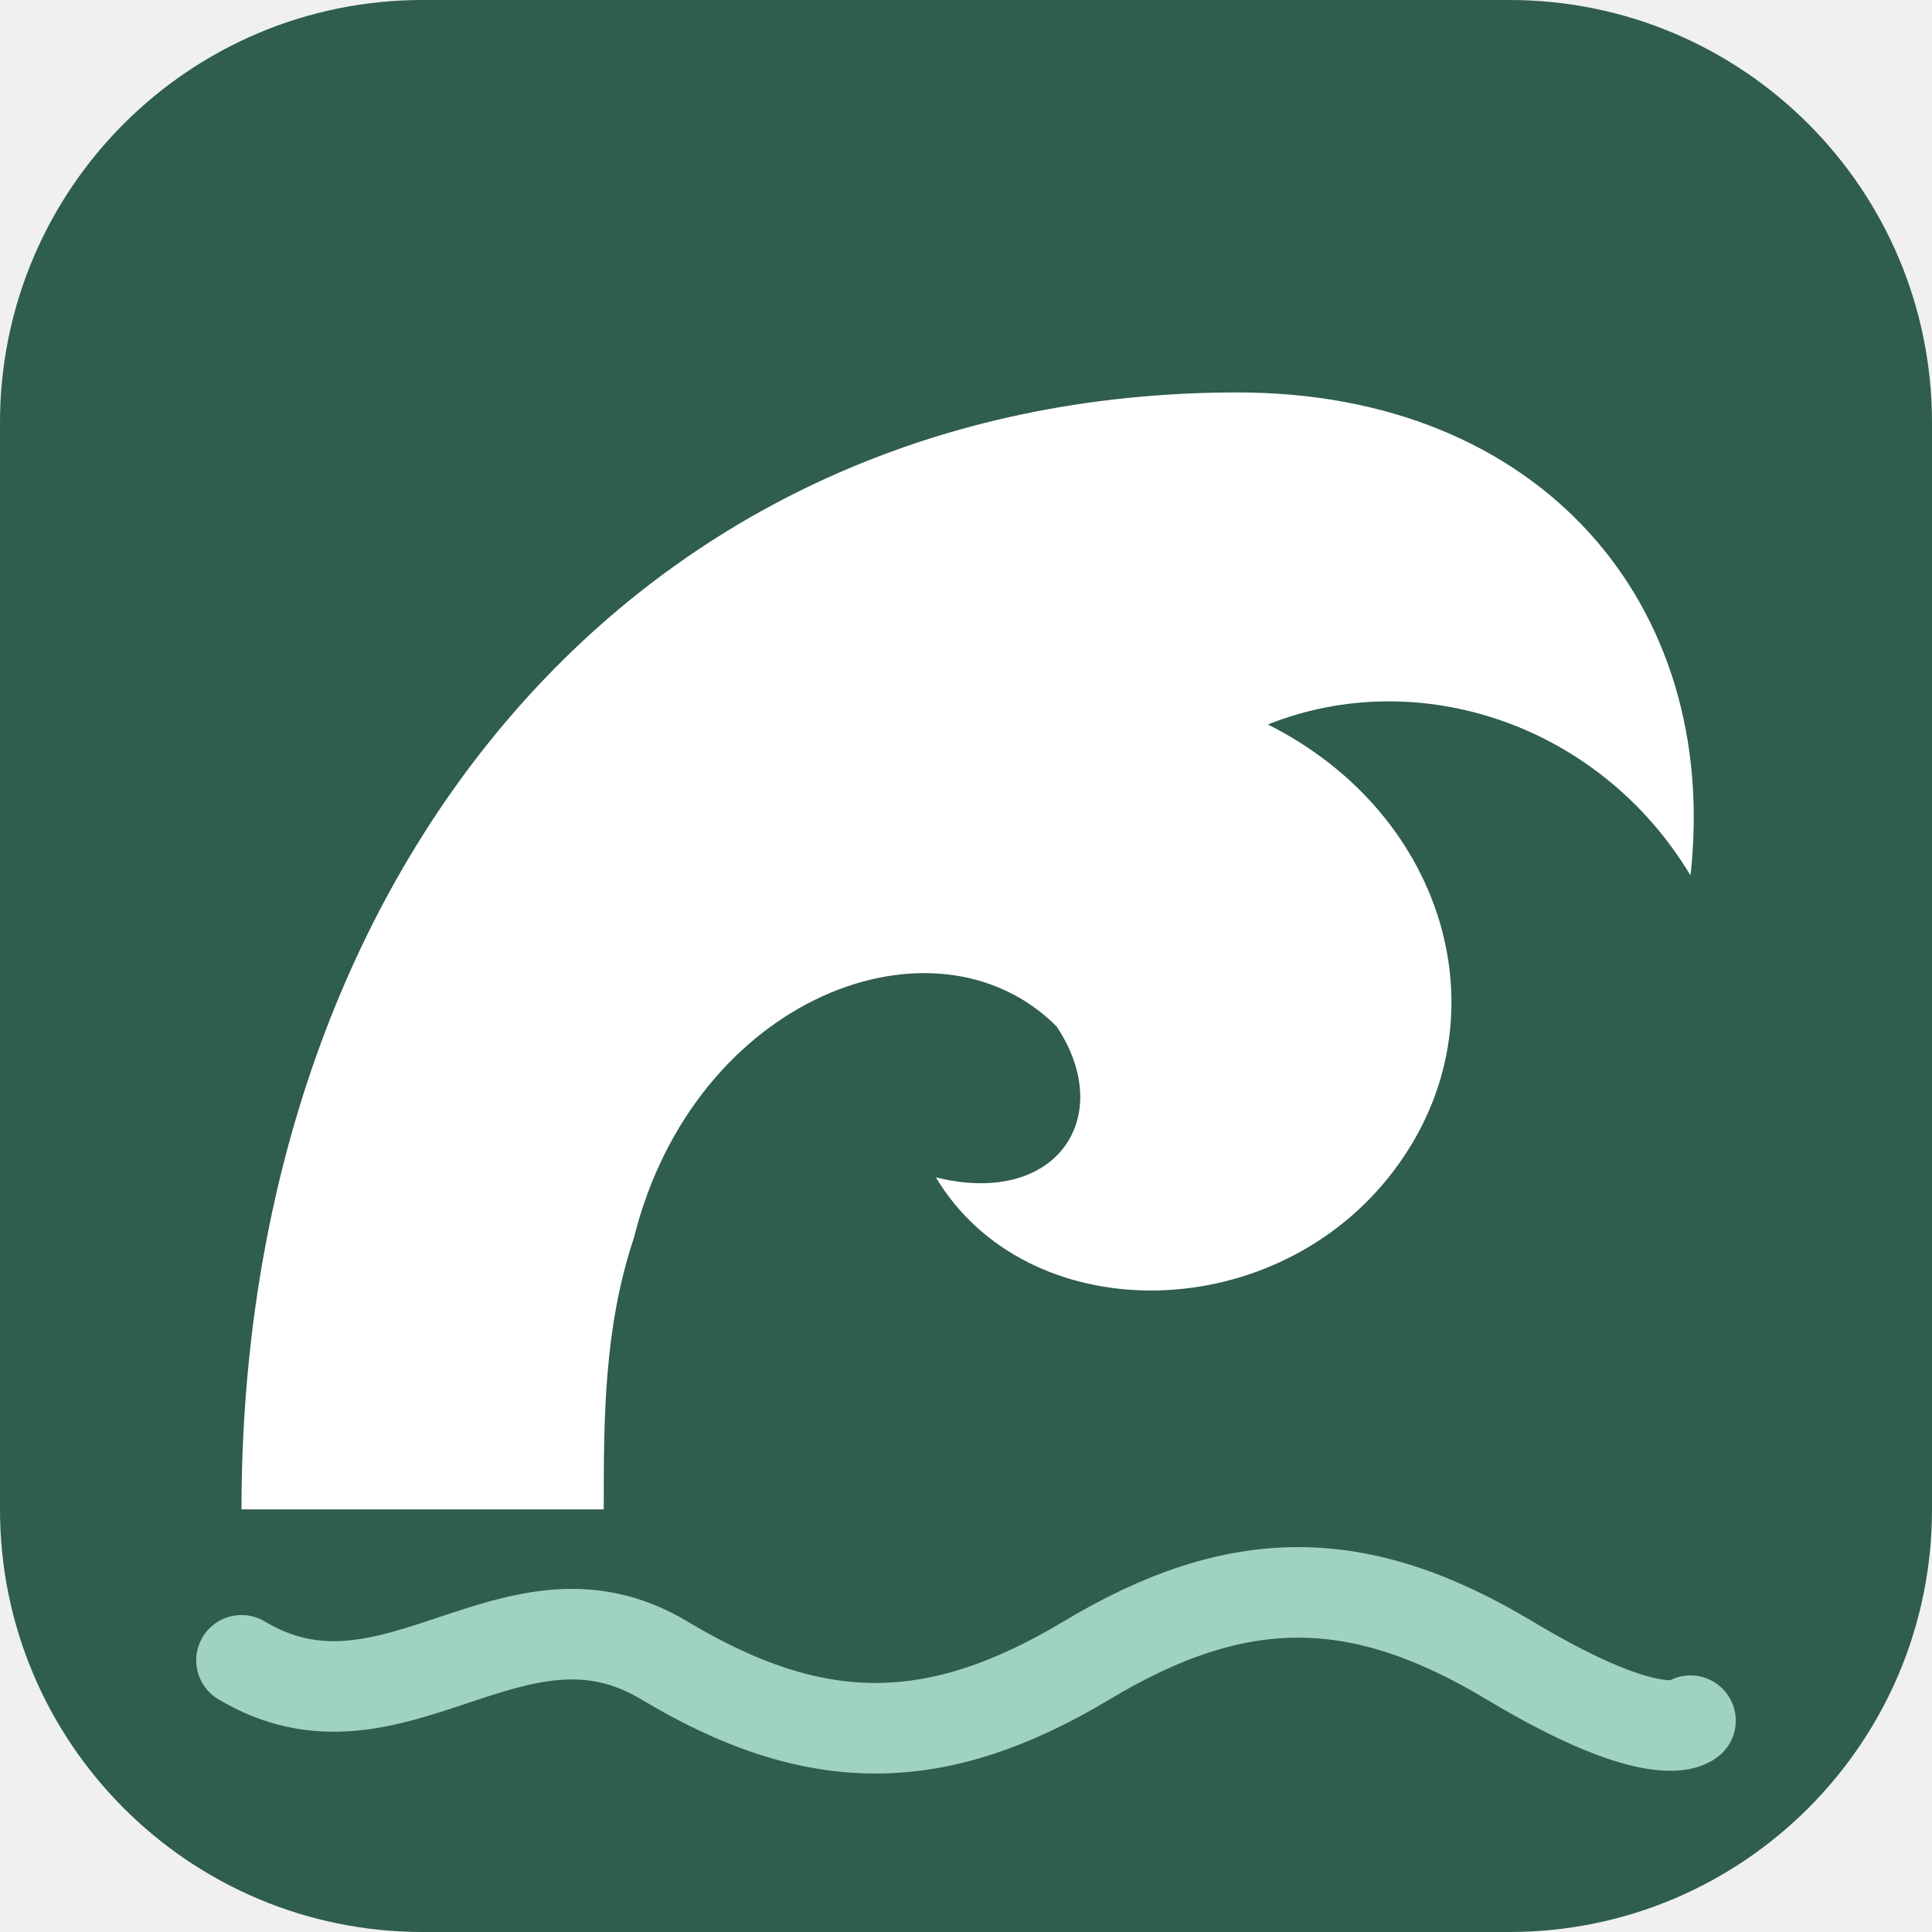
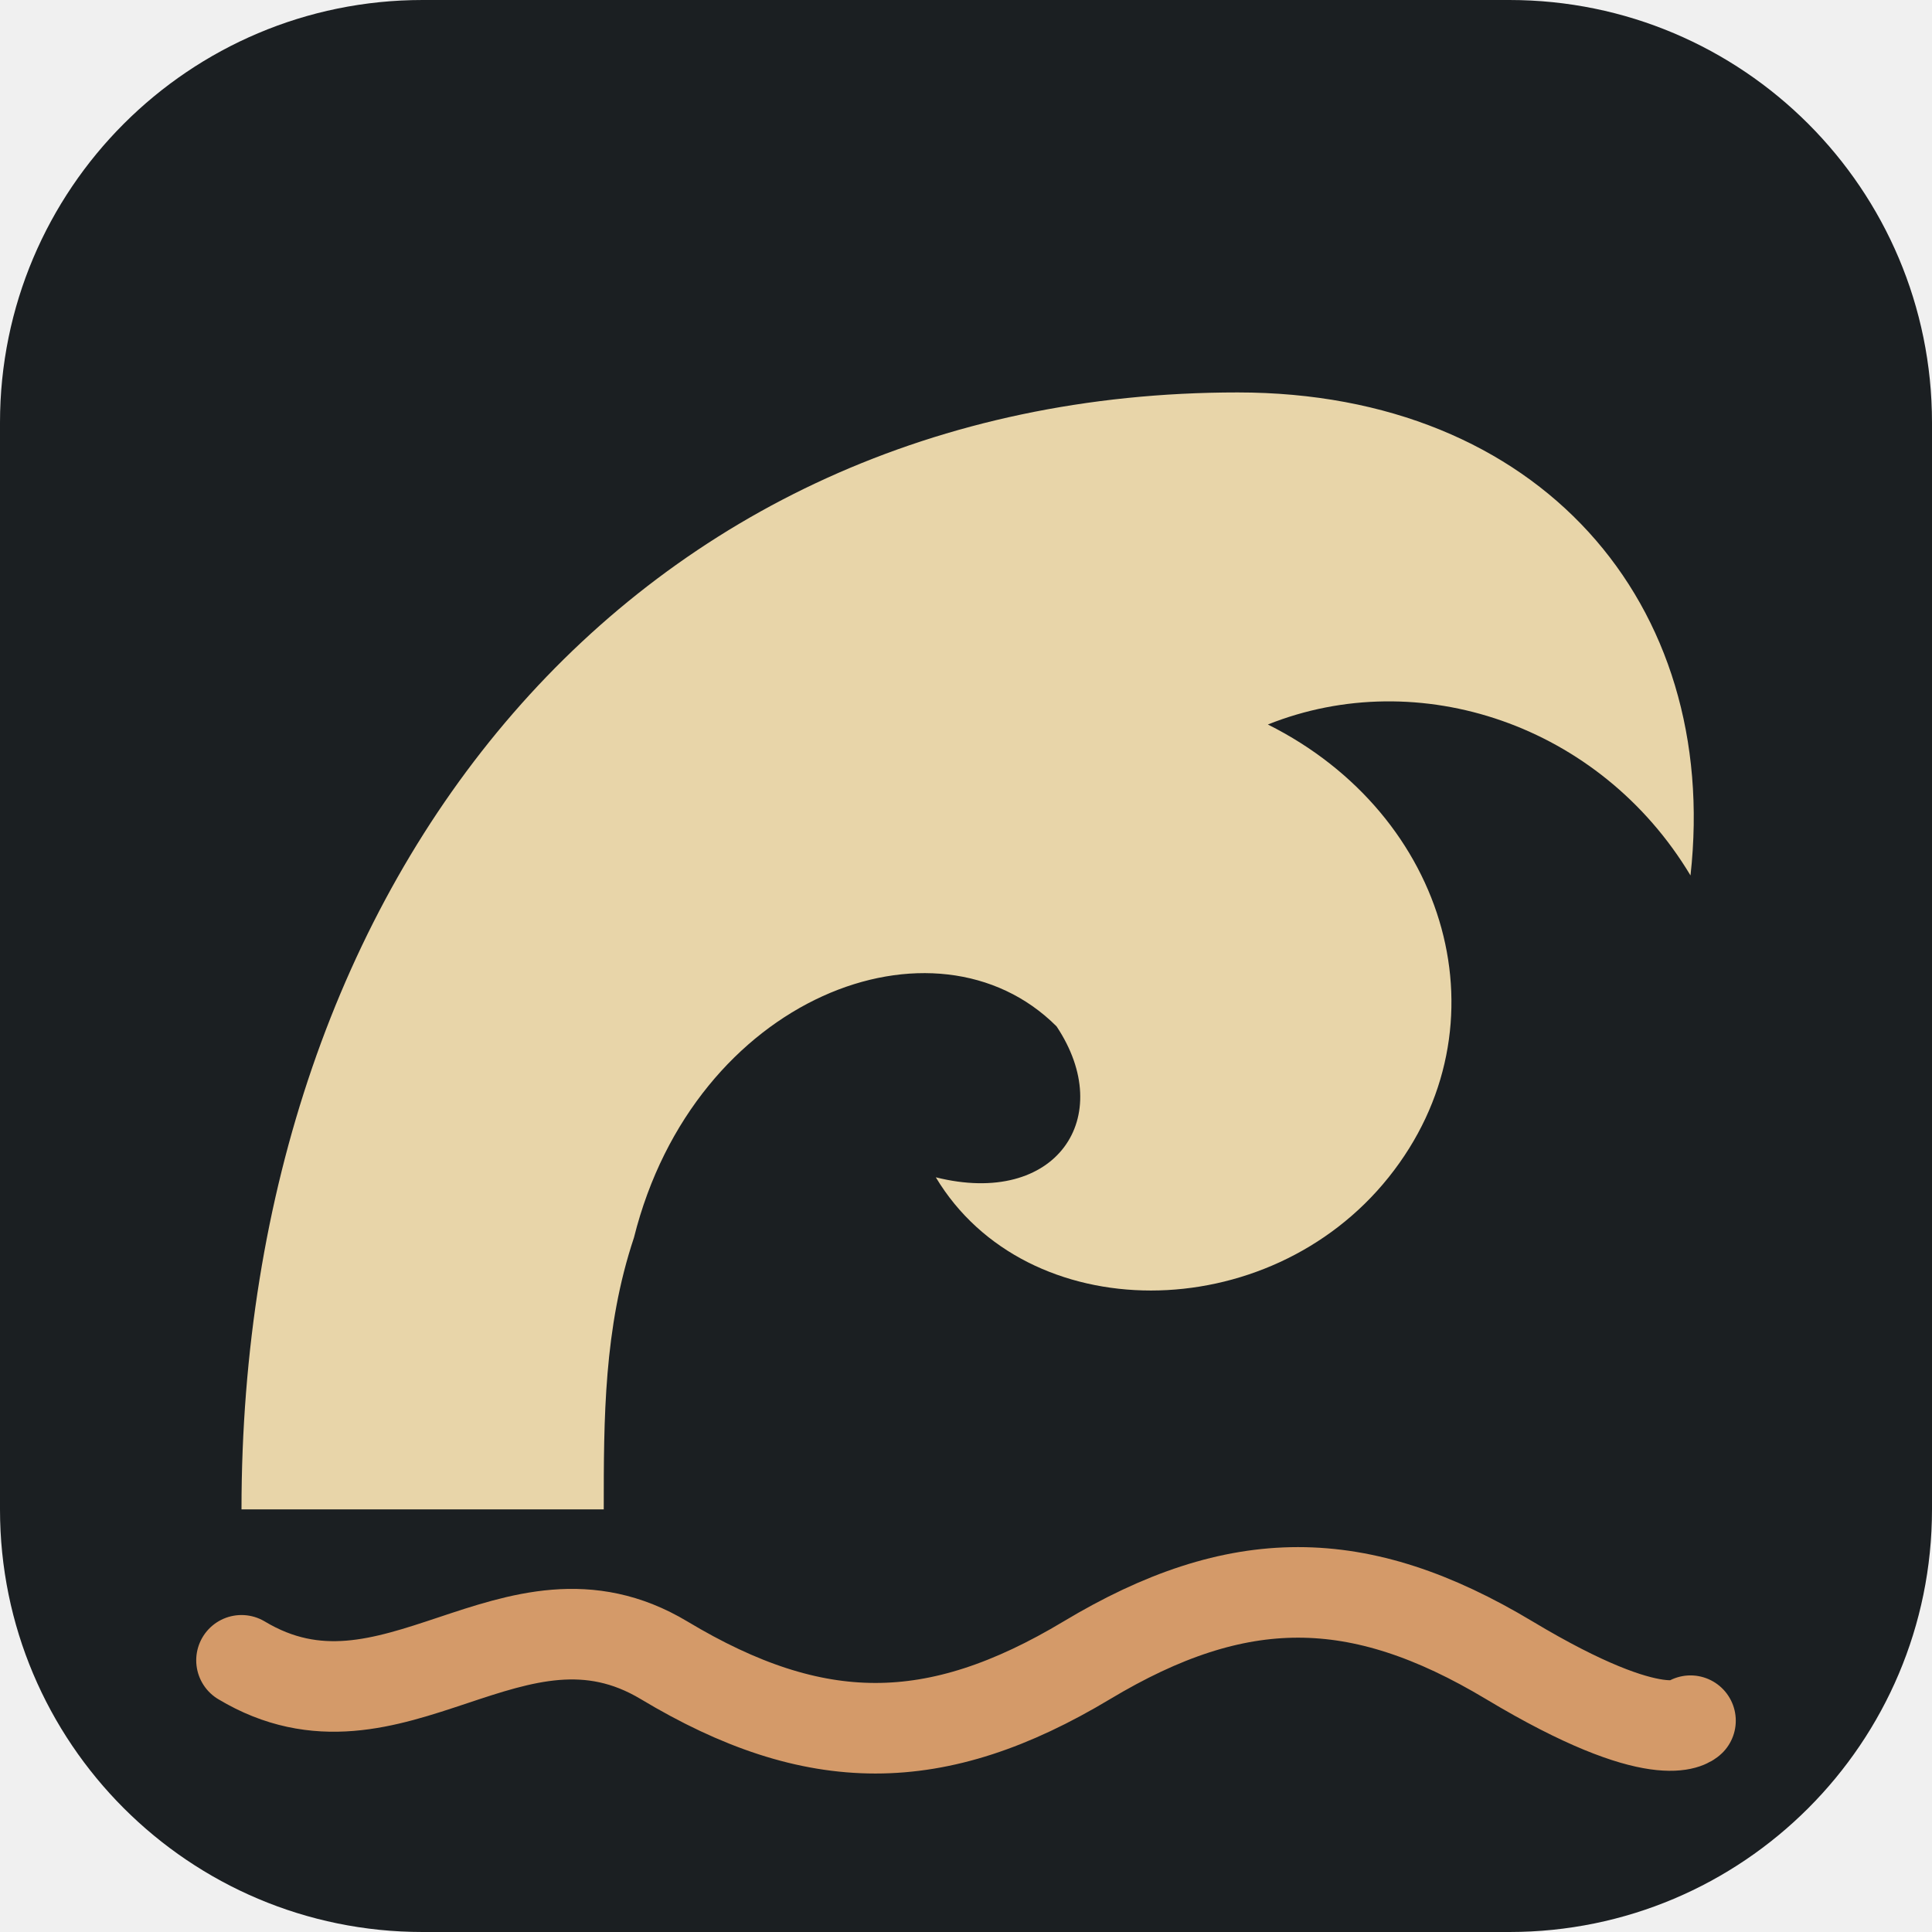
<svg xmlns="http://www.w3.org/2000/svg" viewBox="0 0 64 64">
-   <rect width="64" height="64" rx="14" fill="#2f5d4f" />
-   <path fill="#fff" d="M8 50C8 29 21 13 41 13c10 0 16 7 15 16-3-5-9-7-14-5 6 3 8 10 4 15-4 5-12 5-15 0 4 1 6-2 4-5-4-4-12-1-14 7-1 3-1 6-1 9z" />
-   <path fill="none" stroke="#9fd3c0" stroke-width="3" stroke-linecap="round" d="M8 55c5 3 9-3 14 0s9 3 14 0 9-3 14 0 6 2 6 2" />
+   <rect width="64" height="64" rx="14" fill="#1b1f22" />
+   <path fill="#e8d5a9" d="M8 50C8 29 21 13 41 13c10 0 16 7 15 16-3-5-9-7-14-5 6 3 8 10 4 15-4 5-12 5-15 0 4 1 6-2 4-5-4-4-12-1-14 7-1 3-1 6-1 9z" />
+   <path fill="none" stroke="#d49a69" stroke-width="3" stroke-linecap="round" d="M8 55c5 3 9-3 14 0s9 3 14 0 9-3 14 0 6 2 6 2" />
</svg>
